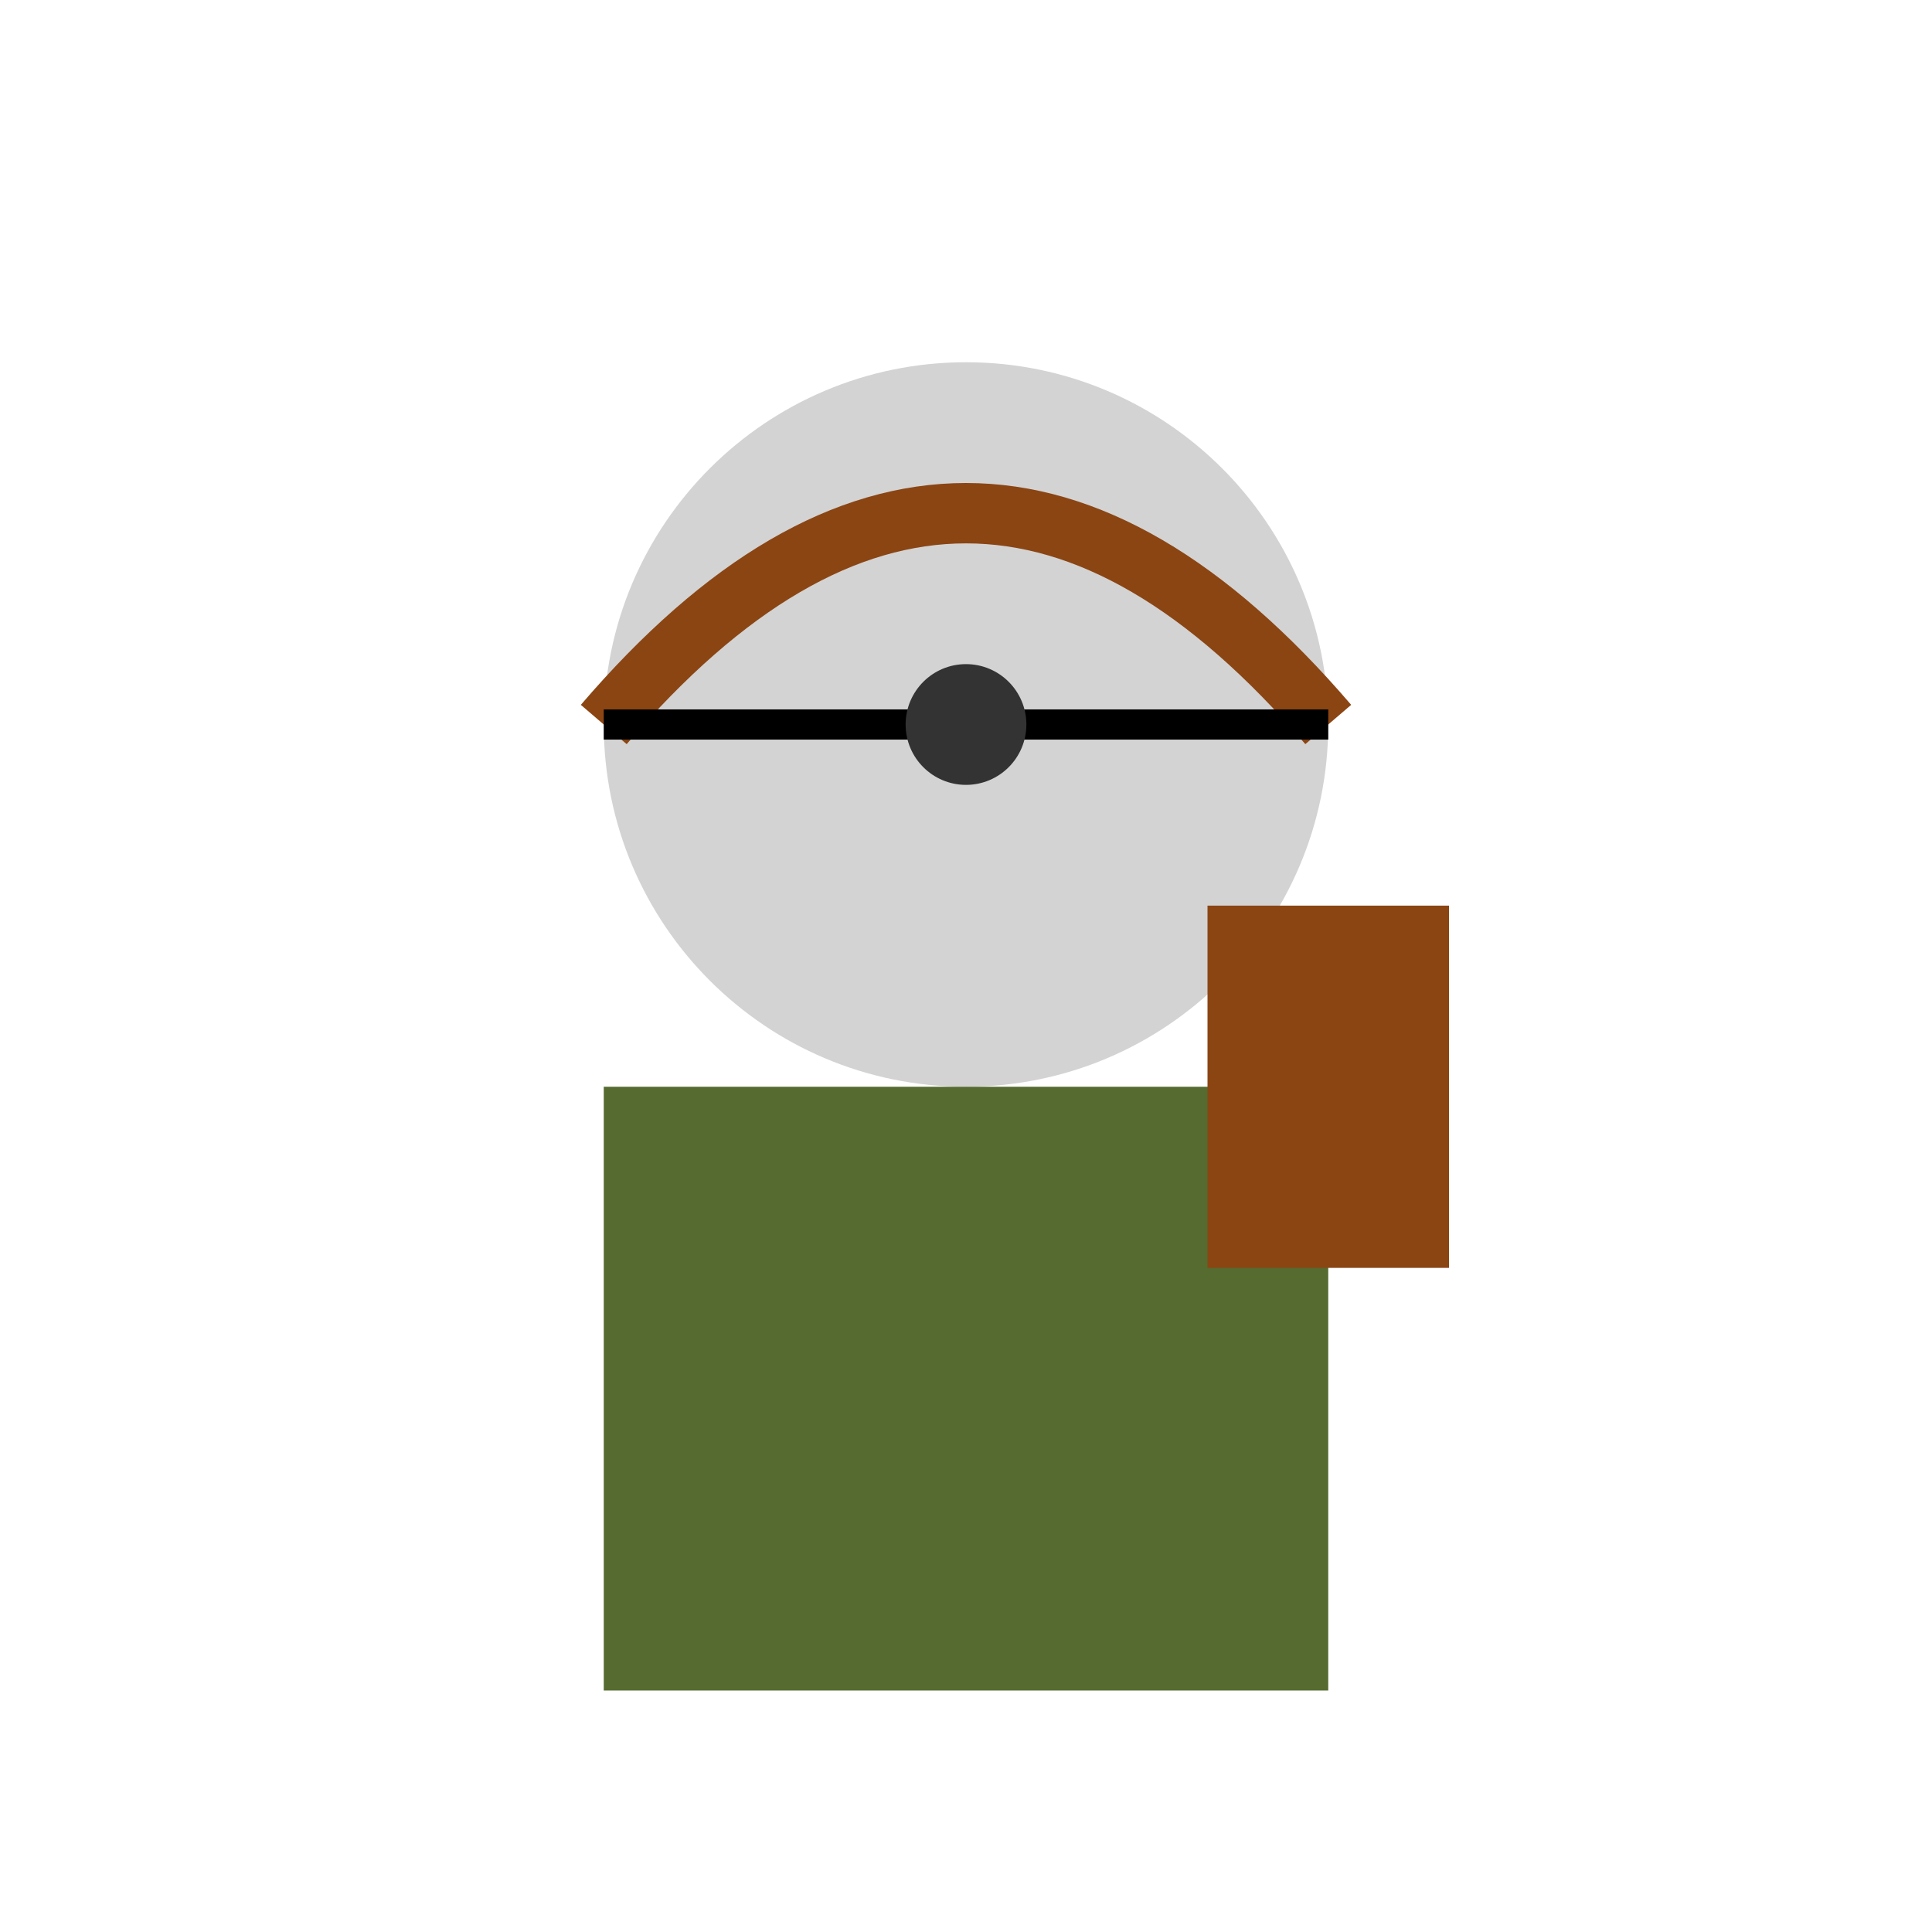
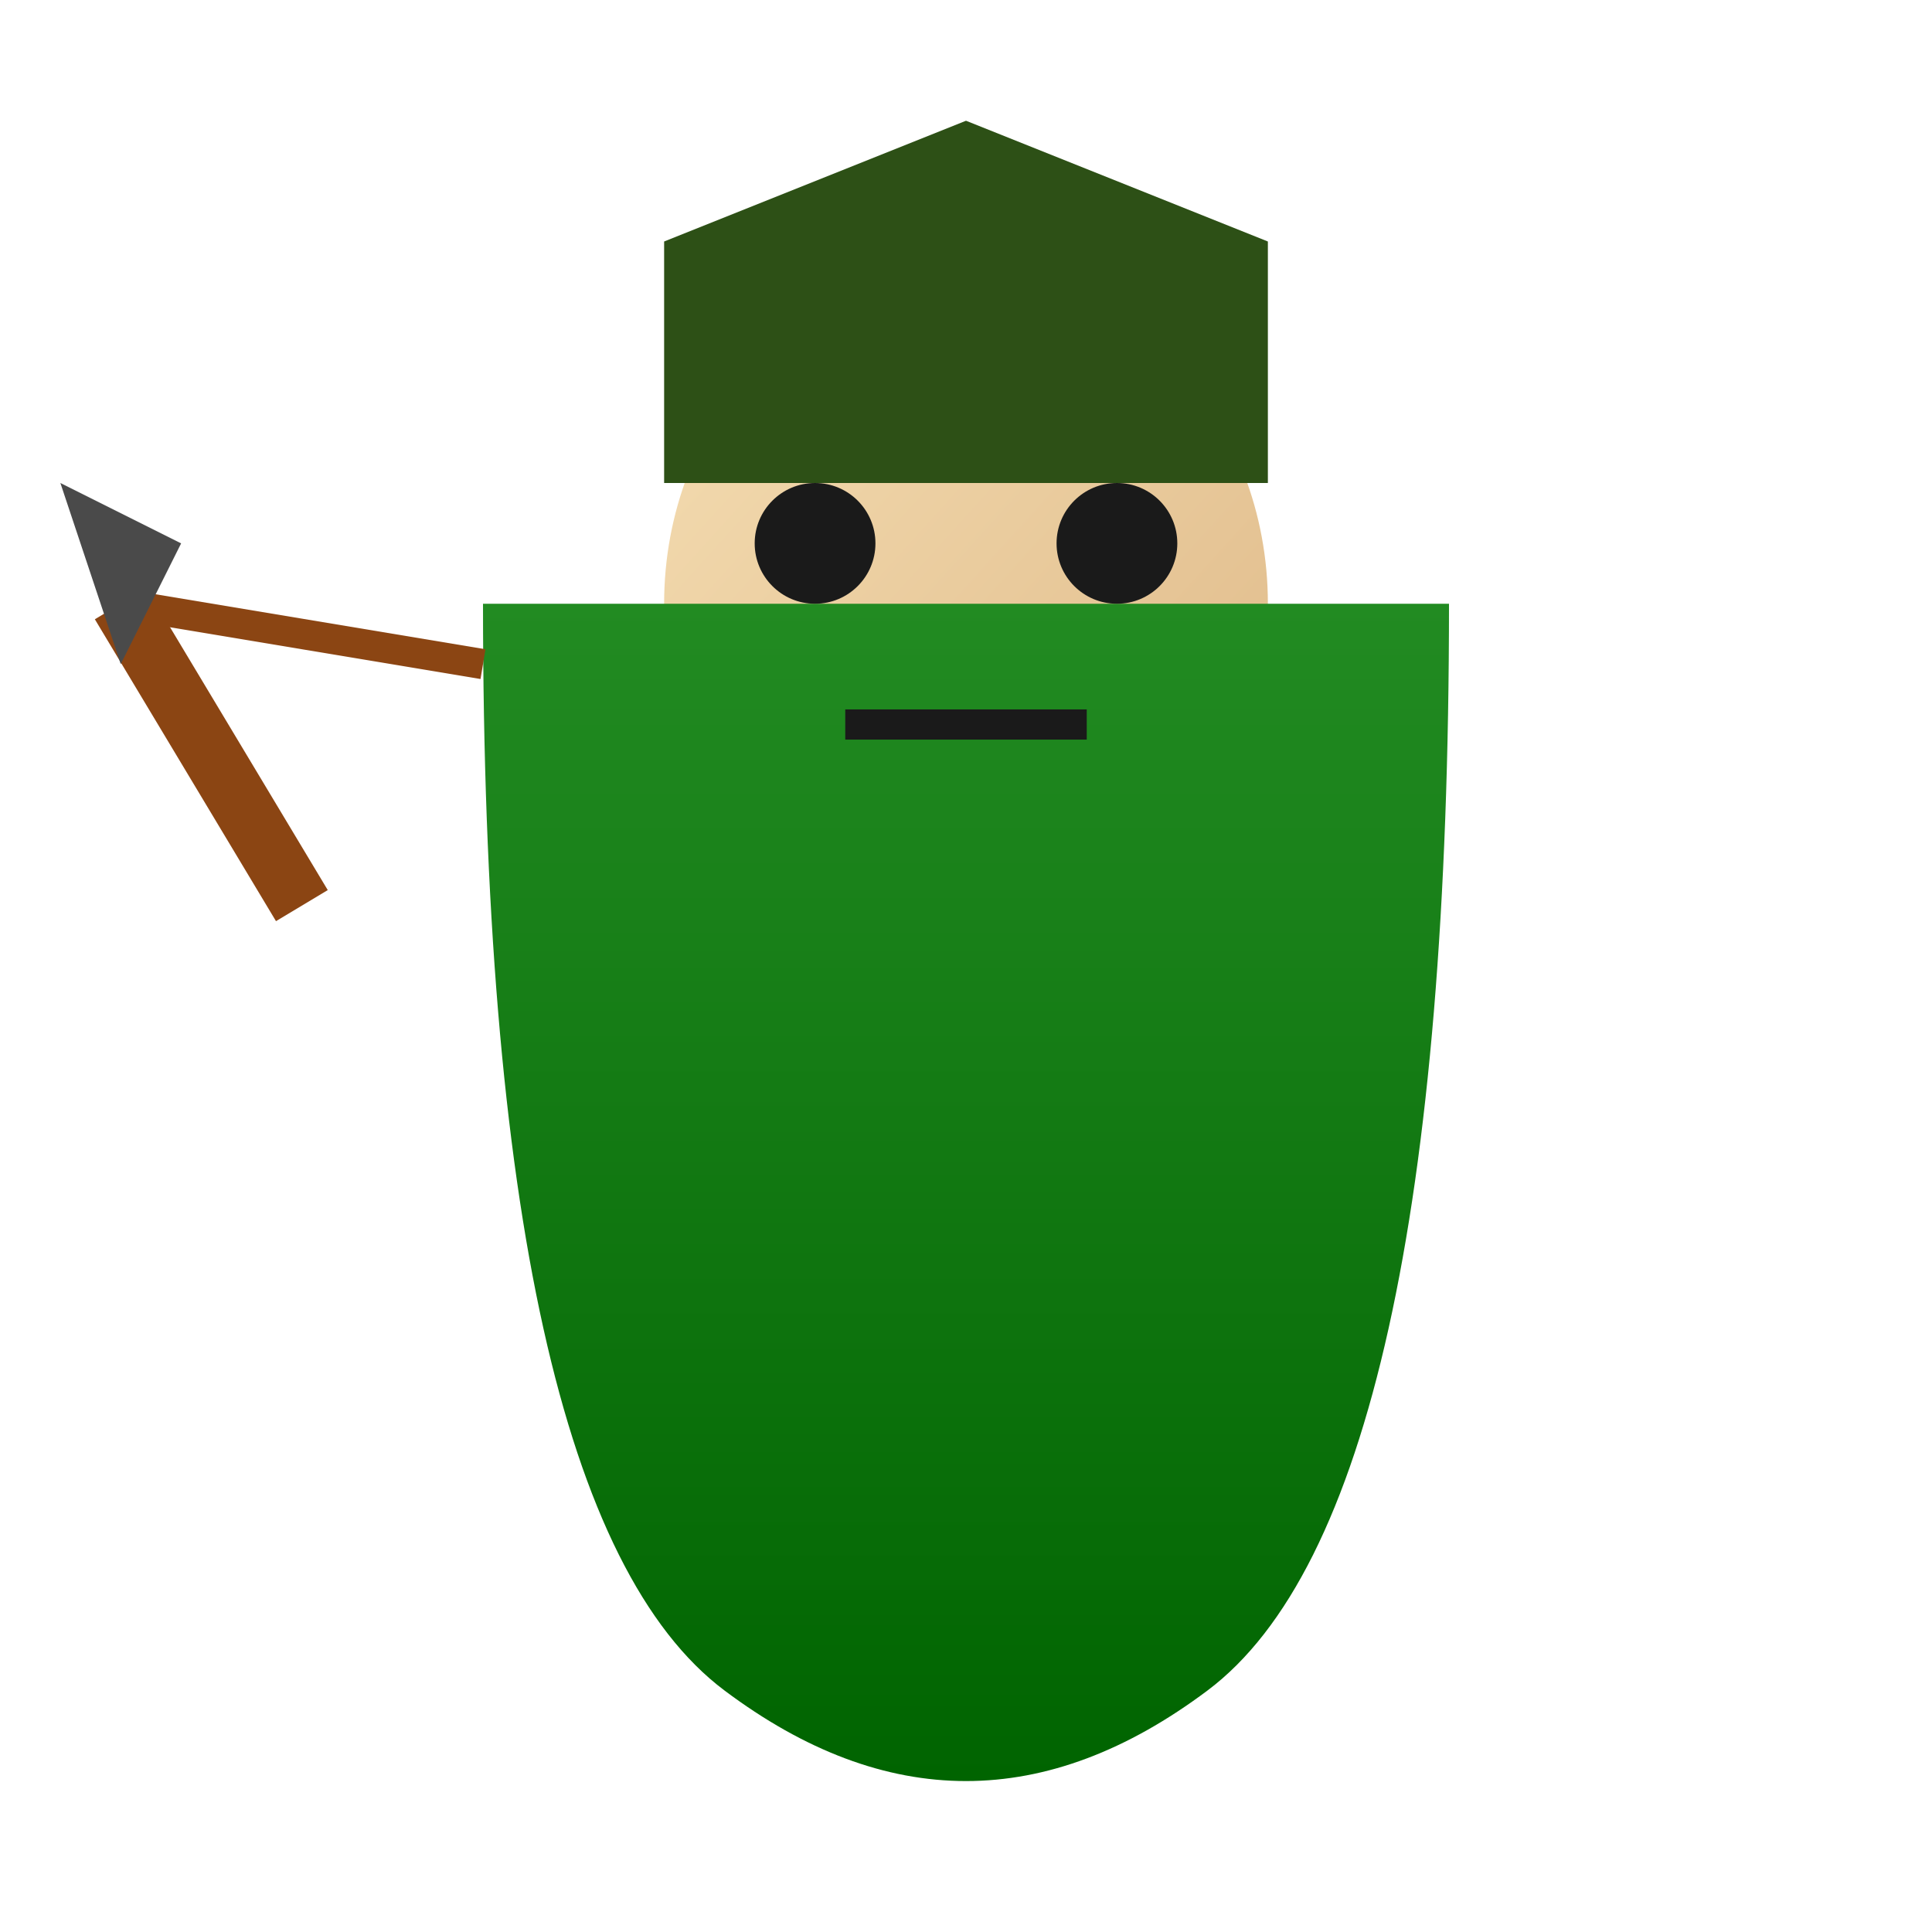
<svg xmlns="http://www.w3.org/2000/svg" width="64" height="64" viewBox="0 0 64 64">
-   <rect x="0" y="0" width="64" height="64" fill="#2c1a0f" opacity="0" />
-   <circle cx="32" cy="24" r="12" fill="#d3d3d3" />
-   <rect x="20" y="36" width="24" height="20" fill="#556b2f" />
-   <path d="M20 24 Q32 10 44 24" stroke="#8b4513" stroke-width="2" fill="none" />
-   <line x1="20" y1="24" x2="44" y2="24" stroke="#000" stroke-width="1" />
-   <circle cx="32" cy="24" r="2" fill="#333" />
-   <rect x="40" y="30" width="8" height="12" fill="#8b4513" />
+   <rect x="0" y="0" width="64" height="64" fill="transparent" />
+   <defs>
+     <linearGradient id="skinGrad" x1="0%" y1="0%" x2="100%" y2="100%">
+       <stop offset="0%" style="stop-color:#f5deb3" />
+       <stop offset="100%" style="stop-color:#deb887" />
+     </linearGradient>
+     <linearGradient id="cloakGrad" x1="0%" y1="0%" x2="0%" y2="100%">
+       <stop offset="0%" style="stop-color:#228b22" />
+       <stop offset="100%" style="stop-color:#006400" />
+     </linearGradient>
+   </defs>
+   <ellipse cx="32" cy="20" rx="10" ry="11" fill="url(#skinGrad)" />
+   <path d="M16 20 Q16 50 24 56 Q32 62 40 56 Q48 50 48 20 Z" fill="url(#cloakGrad)" />
+   <path d="M22 8 L32 4 L42 8 L42 16 L22 16 Z" fill="#2d5016" />
+   <ellipse cx="27" cy="18" rx="2" ry="2" fill="#1a1a1a" />
+   <ellipse cx="37" cy="18" rx="2" ry="2" fill="#1a1a1a" />
+   <path d="M28 24 L36 24" stroke="#1a1a1a" stroke-width="1" />
+   <line x1="10" y1="30" x2="4" y2="20" stroke="#8b4513" stroke-width="2" />
+   <line x1="4" y1="20" x2="16" y2="22" stroke="#8b4513" stroke-width="1" />
+   <polygon points="2,16 6,18 4,22" fill="#4a4a4a" />
</svg>
